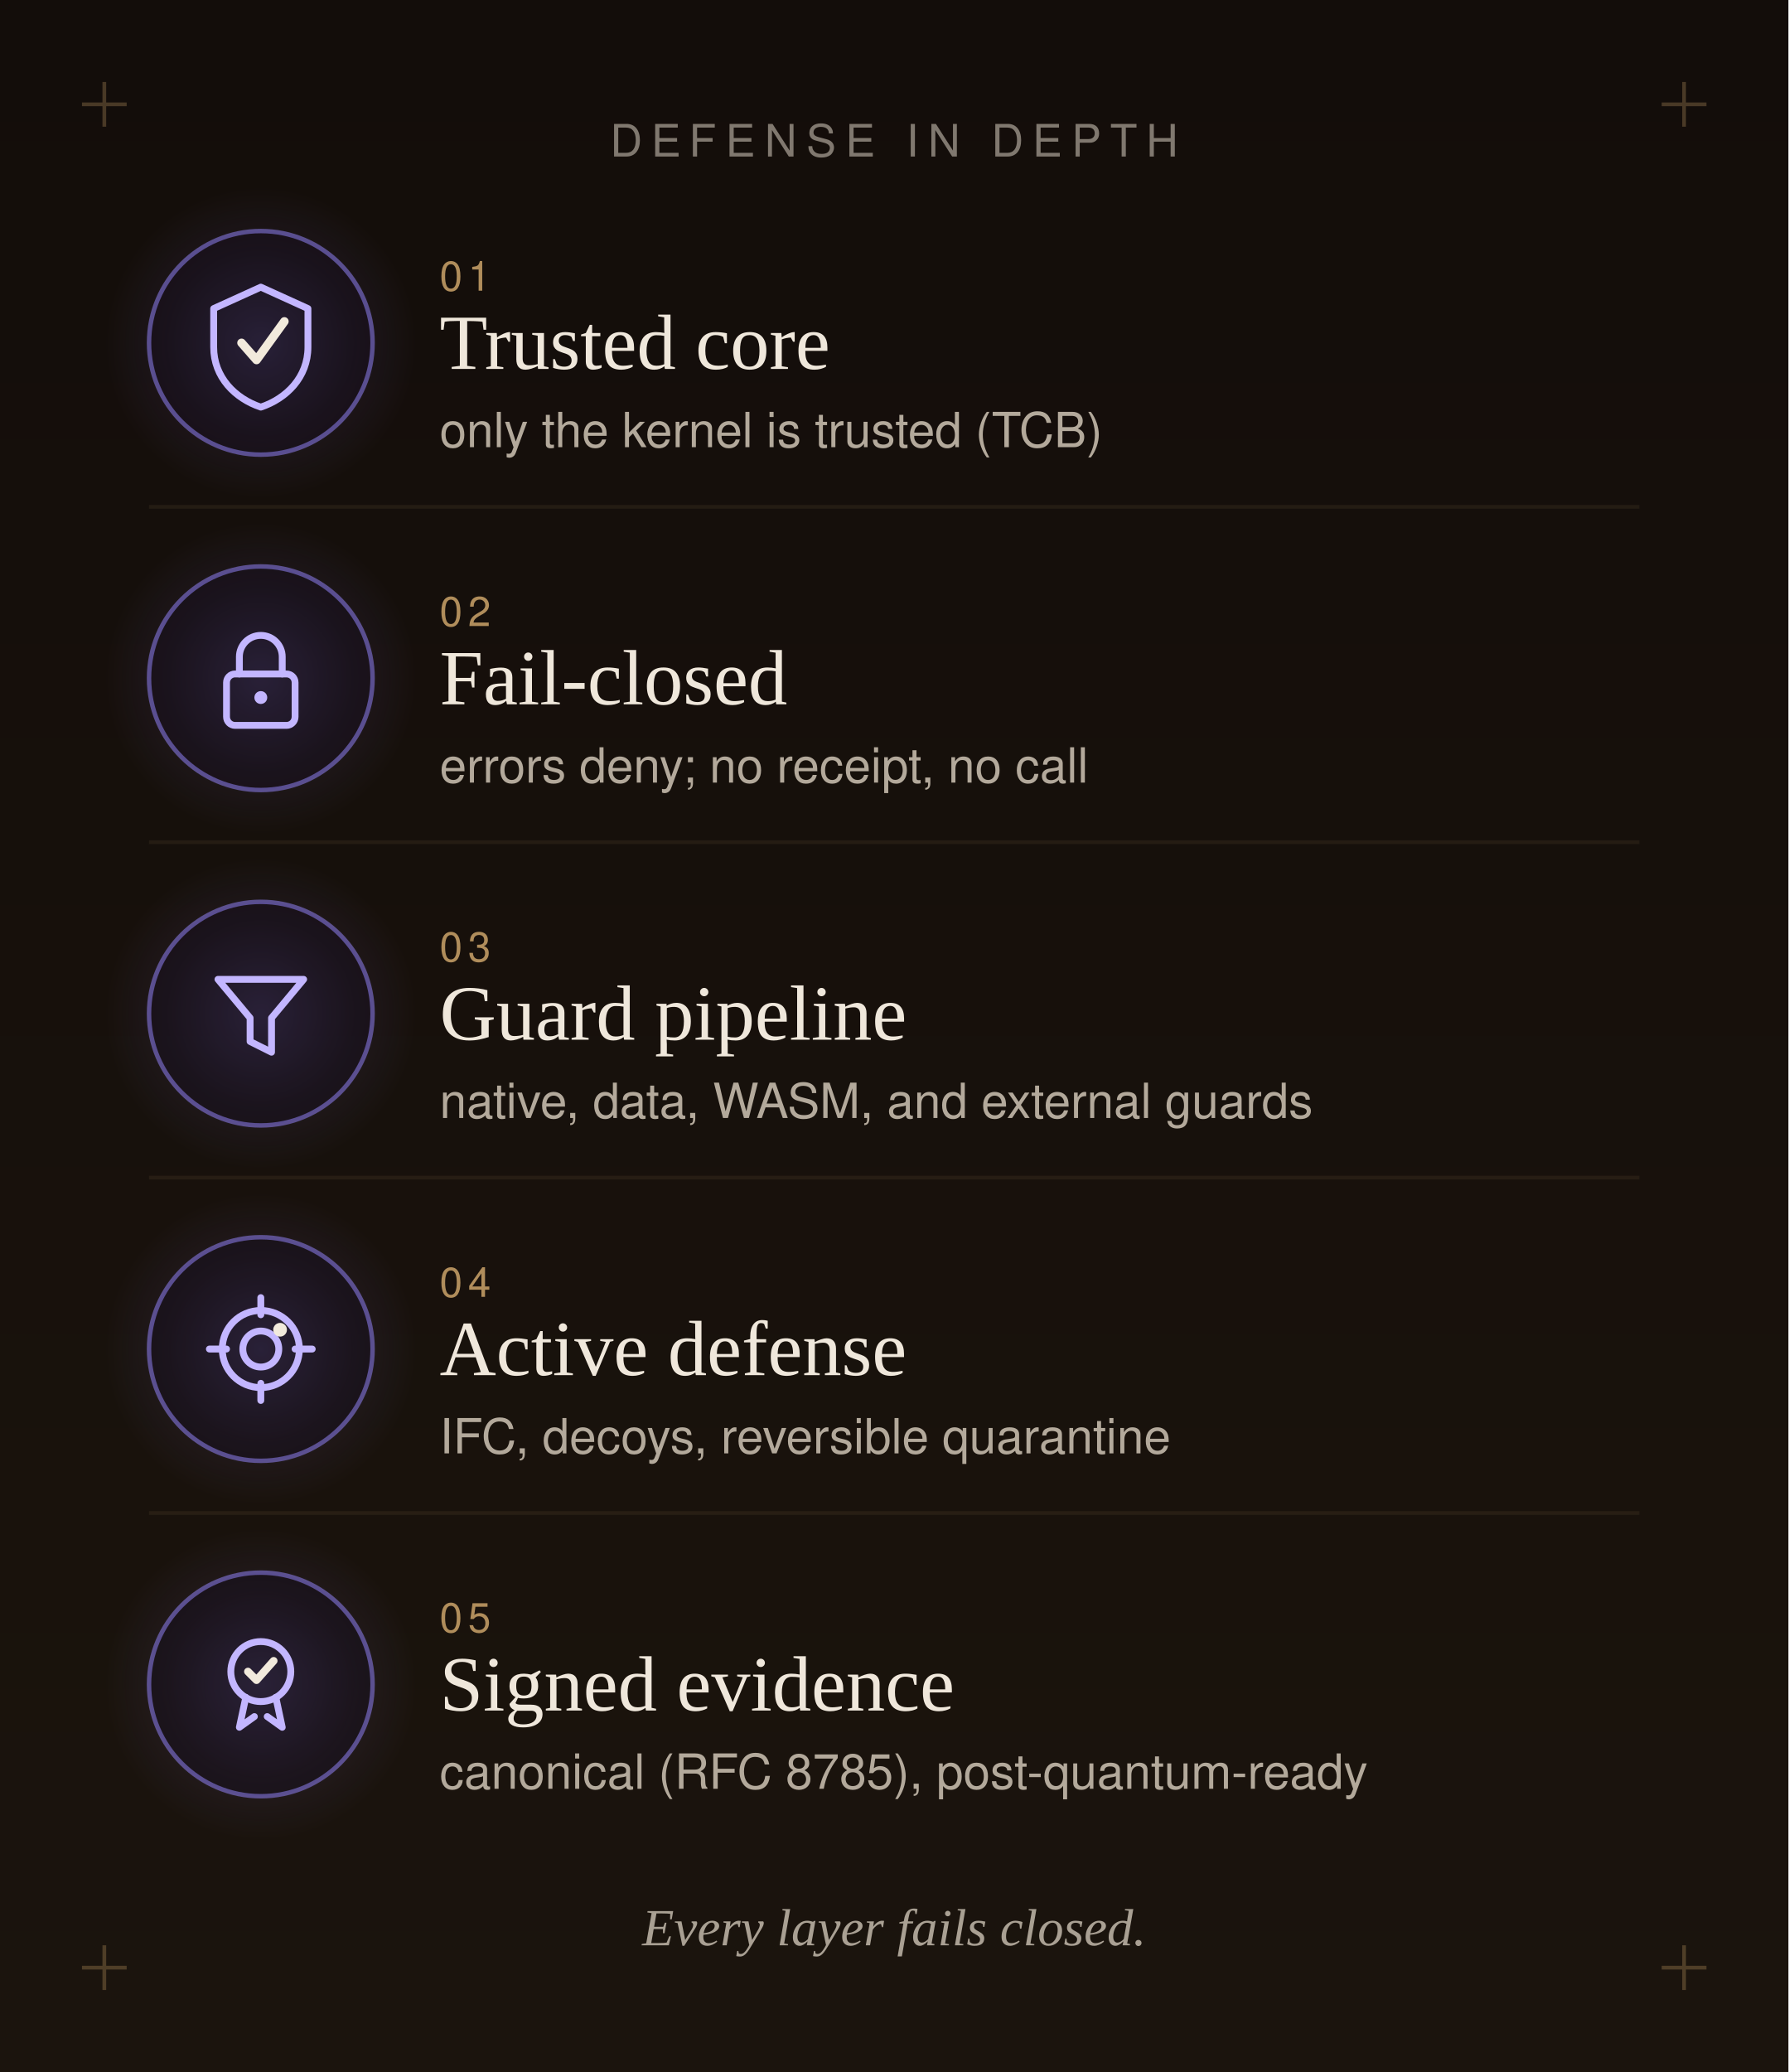
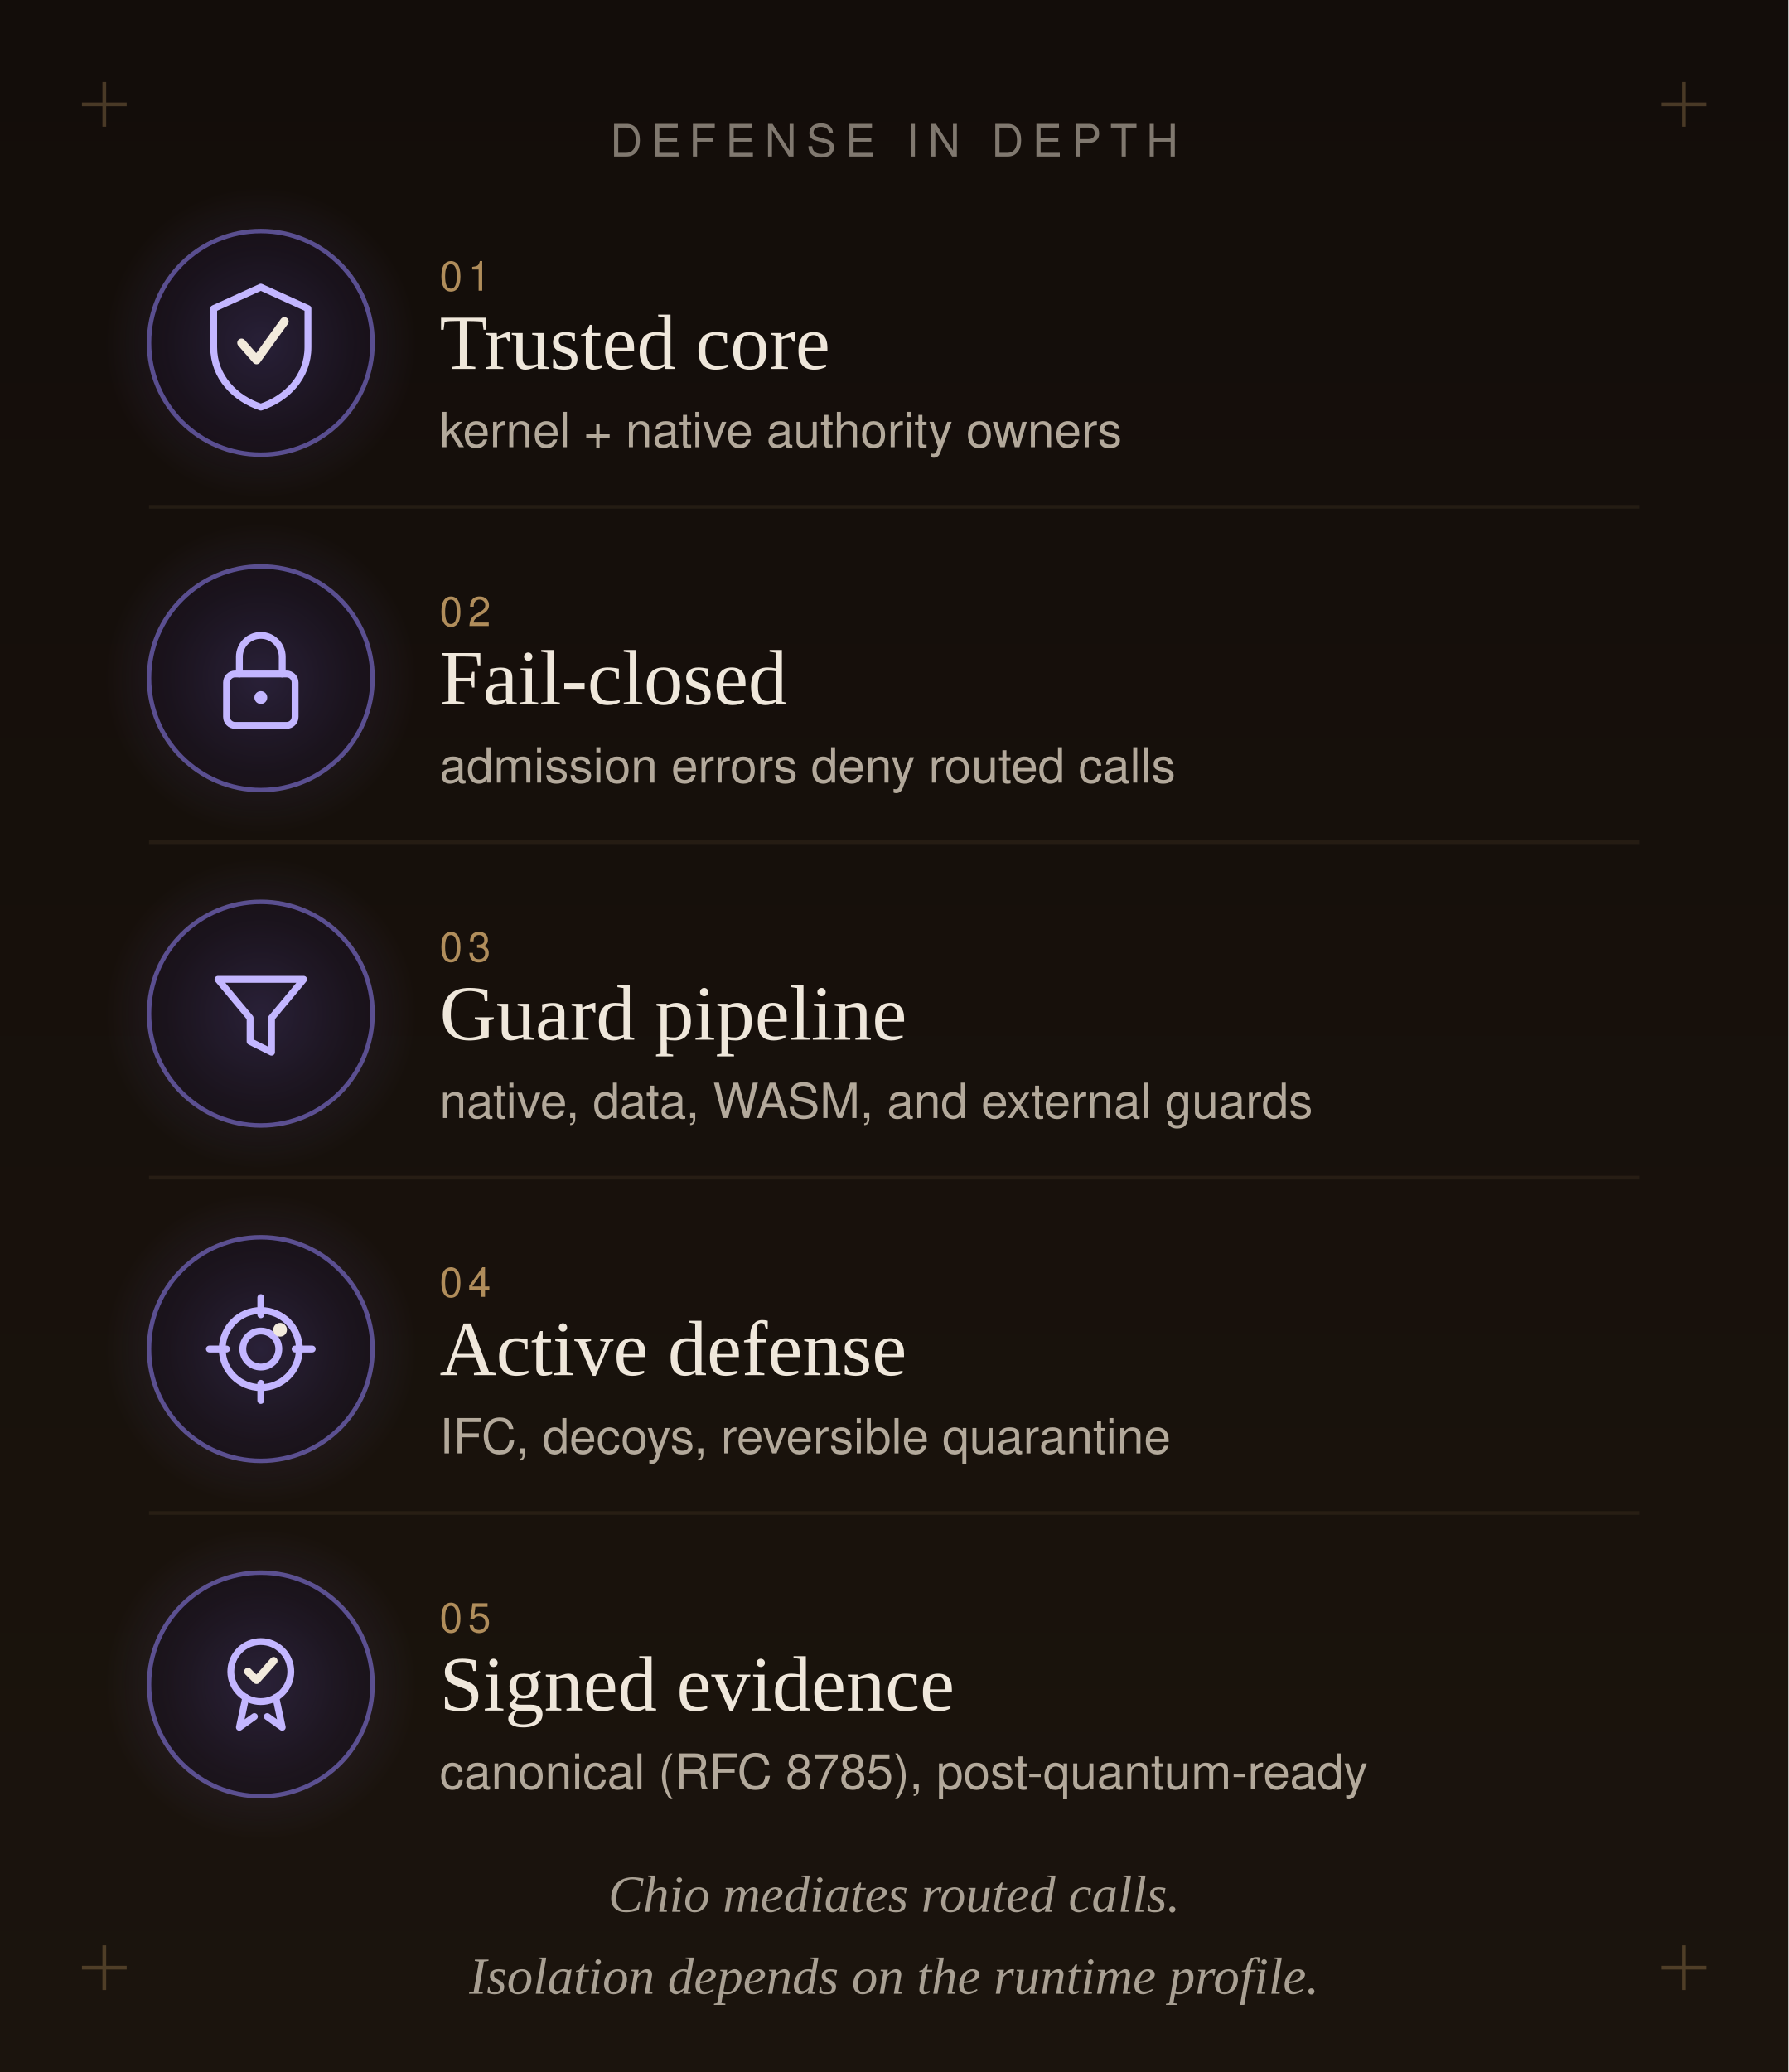
- <svg xmlns="http://www.w3.org/2000/svg" viewBox="0 0 480 556" width="480" height="556" role="img" aria-label="Chio defense in depth: a trusted core, fail-closed admission, a guard pipeline, active defense, and signed evidence">
+ <svg xmlns="http://www.w3.org/2000/svg" viewBox="0 0 480 556" width="480" height="556" role="img" aria-label="Chio defense in depth for routed calls: the kernel and native authority owners enforce admission, selected guards screen inputs and outputs, and signed receipts record decisions. Isolation and additional defenses depend on the qualified host/runtime profile. Native activity outside Chio routes is not mediated.">
  <defs>
    <linearGradient id="bg" x1="0" y1="0" x2="0" y2="1">
      <stop offset="0" stop-color="#130d0a" />
      <stop offset="1" stop-color="#1b140d" />
    </linearGradient>
    <radialGradient id="glow" cx="50%" cy="50%" r="50%">
      <stop offset="0" stop-color="#8f7ff2" stop-opacity="0.34" />
      <stop offset="0.6" stop-color="#8f7ff2" stop-opacity="0.08" />
      <stop offset="1" stop-color="#8f7ff2" stop-opacity="0" />
    </radialGradient>
  </defs>
  <rect width="480" height="556" fill="url(#bg)" />
  <g stroke="#b08d5b" stroke-opacity="0.35" stroke-width="1">
    <path d="M22 28 H34 M28 22 V34" />
    <path d="M446 28 H458 M452 22 V34" />
    <path d="M22 528 H34 M28 522 V534" />
    <path d="M446 528 H458 M452 522 V534" />
  </g>
  <text x="240" y="42" text-anchor="middle" font-family="-apple-system, 'Segoe UI', Helvetica, Arial, sans-serif" font-size="12" letter-spacing="2.5" fill="#d8cfc0" fill-opacity="0.55">DEFENSE IN DEPTH</text>
  <g stroke="#b08d5b" stroke-opacity="0.1" stroke-width="1">
    <path d="M40 136 H440" />
    <path d="M40 226 H440" />
    <path d="M40 316 H440" />
    <path d="M40 406 H440" />
  </g>
  <g>
    <circle cx="70" cy="92" r="42" fill="url(#glow)" />
    <circle cx="70" cy="182" r="42" fill="url(#glow)" />
    <circle cx="70" cy="272" r="42" fill="url(#glow)" />
    <circle cx="70" cy="362" r="42" fill="url(#glow)" />
    <circle cx="70" cy="452" r="42" fill="url(#glow)" />
  </g>
  <g fill="#16101c" fill-opacity="0.55" stroke="#8f7ff2" stroke-opacity="0.55" stroke-width="1.2">
    <circle cx="70" cy="92" r="30" />
    <circle cx="70" cy="182" r="30" />
    <circle cx="70" cy="272" r="30" />
    <circle cx="70" cy="362" r="30" />
    <circle cx="70" cy="452" r="30" />
  </g>
  <g fill="none" stroke="#c3b6ff" stroke-width="1.6" stroke-linecap="round" stroke-linejoin="round">
    <g transform="translate(70,92) scale(1.15)">
      <path d="M0 -13 L11 -8 L11 1 C11 8 6 13 0 15 C-6 13 -11 8 -11 1 L-11 -8 Z" />
      <path d="M-4.5 0 L-1 4 L5.5 -5" stroke="#f2eadc" stroke-width="2" />
    </g>
    <g transform="translate(70,182) scale(1.15)">
      <rect x="-8" y="-1" width="16" height="12" rx="2" />
      <path d="M-5 -1 V-5 A5 5 0 0 1 5 -5 V-1" />
      <circle cx="0" cy="4.5" r="1.5" fill="#c3b6ff" stroke="none" />
    </g>
    <g transform="translate(70,272) scale(1.15)">
      <path d="M-10 -8 H10 L2.5 1 V9 L-2.5 6.5 V1 Z" />
    </g>
    <g transform="translate(70,362) scale(1.15)">
      <circle cx="0" cy="0" r="9" />
      <circle cx="0" cy="0" r="4.2" />
      <path d="M0 -12 V-8 M0 12 V8 M-12 0 H-8 M12 0 H8" />
      <circle cx="4.5" cy="-4.5" r="1.6" fill="#f2eadc" stroke="none" />
    </g>
    <g transform="translate(70,452) scale(1.15)">
      <circle cx="0" cy="-3" r="7" />
      <path d="M-3 -3 L-1 -1 L3 -5.5" stroke="#f2eadc" stroke-width="1.8" />
      <path d="M-3.5 3 L-5 10 L-1.5 7.5" />
      <path d="M3.5 3 L5 10 L1.5 7.5" />
    </g>
  </g>
  <g font-family="-apple-system, 'Segoe UI', Helvetica, Arial, sans-serif" font-size="11" letter-spacing="1.5" fill="#b08d5b">
    <text x="118" y="78">01</text>
    <text x="118" y="168">02</text>
    <text x="118" y="258">03</text>
    <text x="118" y="348">04</text>
    <text x="118" y="438">05</text>
  </g>
  <g font-family="Georgia, 'Times New Roman', serif" font-size="21" fill="#efe7db">
    <text x="118" y="99">Trusted core</text>
    <text x="118" y="189">Fail-closed</text>
    <text x="118" y="279">Guard pipeline</text>
    <text x="118" y="369">Active defense</text>
    <text x="118" y="459">Signed evidence</text>
  </g>
  <g font-family="-apple-system, 'Segoe UI', Helvetica, Arial, sans-serif" font-size="13" fill="#b3a99b">
-     <text x="118" y="120">only the kernel is trusted (TCB)</text>
-     <text x="118" y="210">errors deny; no receipt, no call</text>
+     <text x="118" y="120">kernel + native authority owners</text>
+     <text x="118" y="210">admission errors deny routed calls</text>
    <text x="118" y="300">native, data, WASM, and external guards</text>
    <text x="118" y="390">IFC, decoys, reversible quarantine</text>
    <text x="118" y="480">canonical (RFC 8785), post-quantum-ready</text>
  </g>
-   <text x="240" y="522" text-anchor="middle" font-family="Georgia, 'Times New Roman', serif" font-style="italic" font-size="14" fill="#d8cfc0" fill-opacity="0.75">Every layer fails closed.</text>
+   <text x="240" y="513" text-anchor="middle" font-family="Georgia, 'Times New Roman', serif" font-style="italic" font-size="14" fill="#d8cfc0" fill-opacity="0.75">Chio mediates routed calls.</text>
+   <text x="240" y="535" text-anchor="middle" font-family="Georgia, 'Times New Roman', serif" font-style="italic" font-size="14" fill="#d8cfc0" fill-opacity="0.75">Isolation depends on the runtime profile.</text>
</svg>
